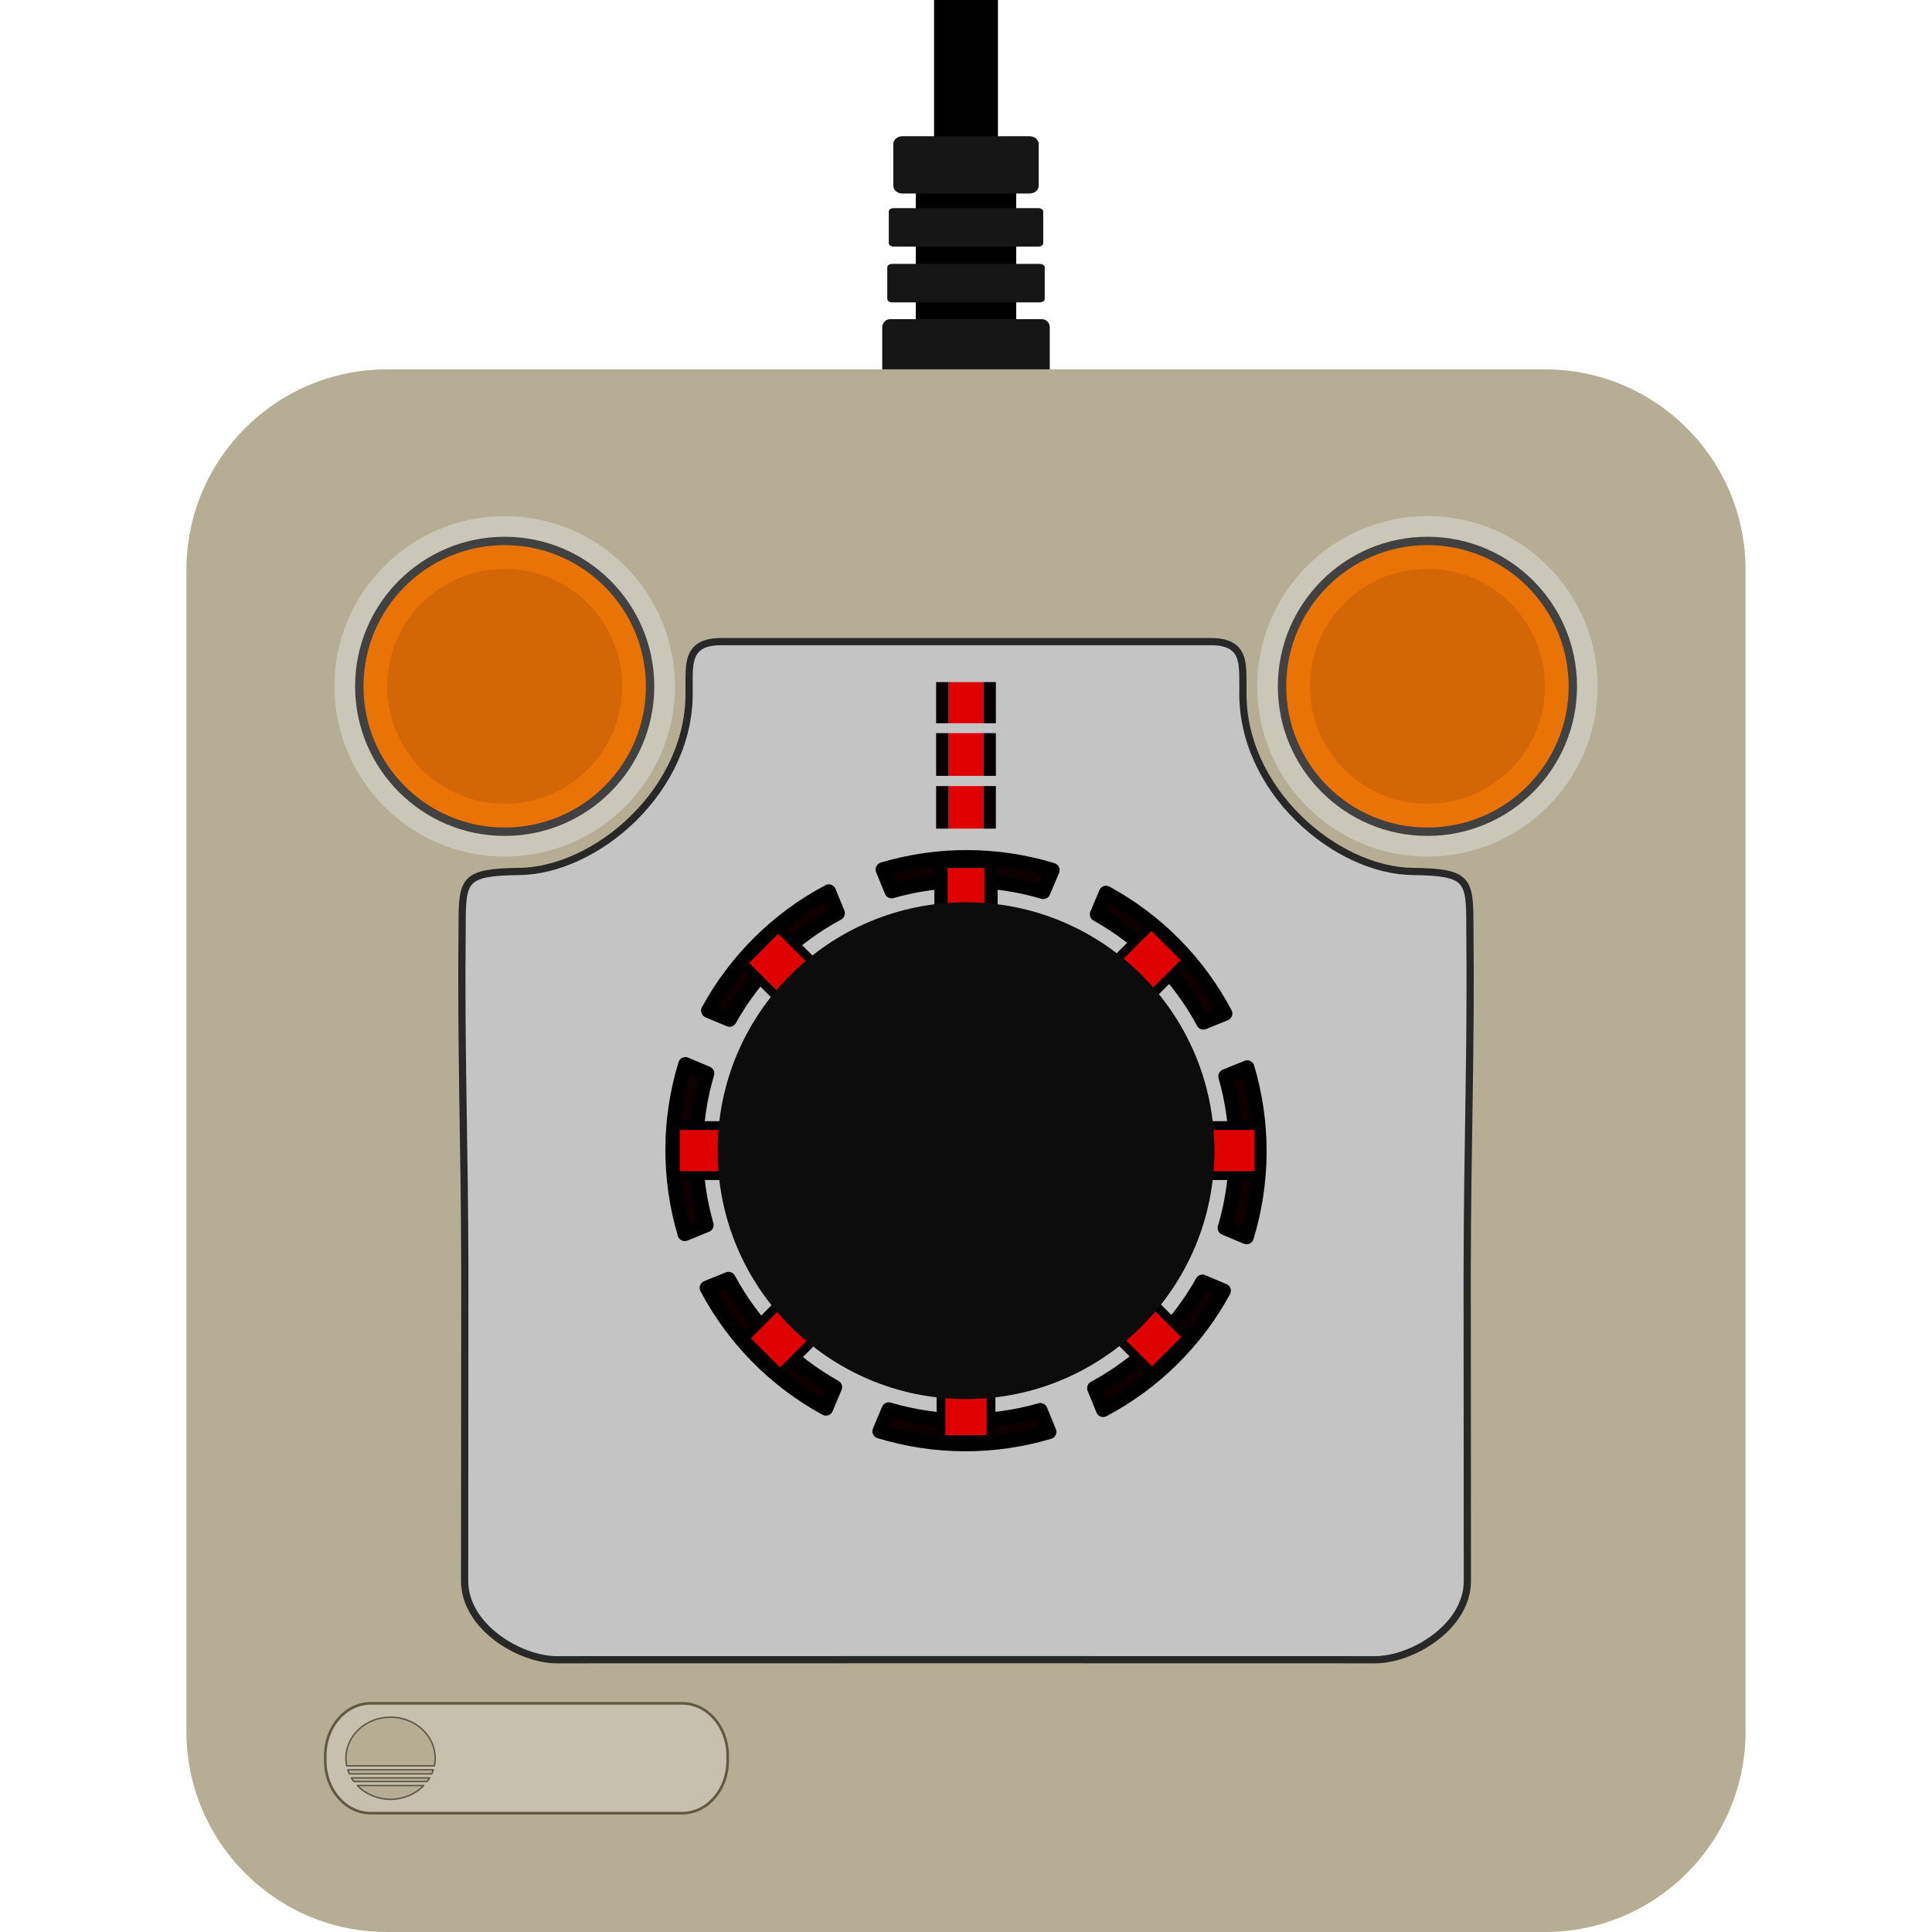
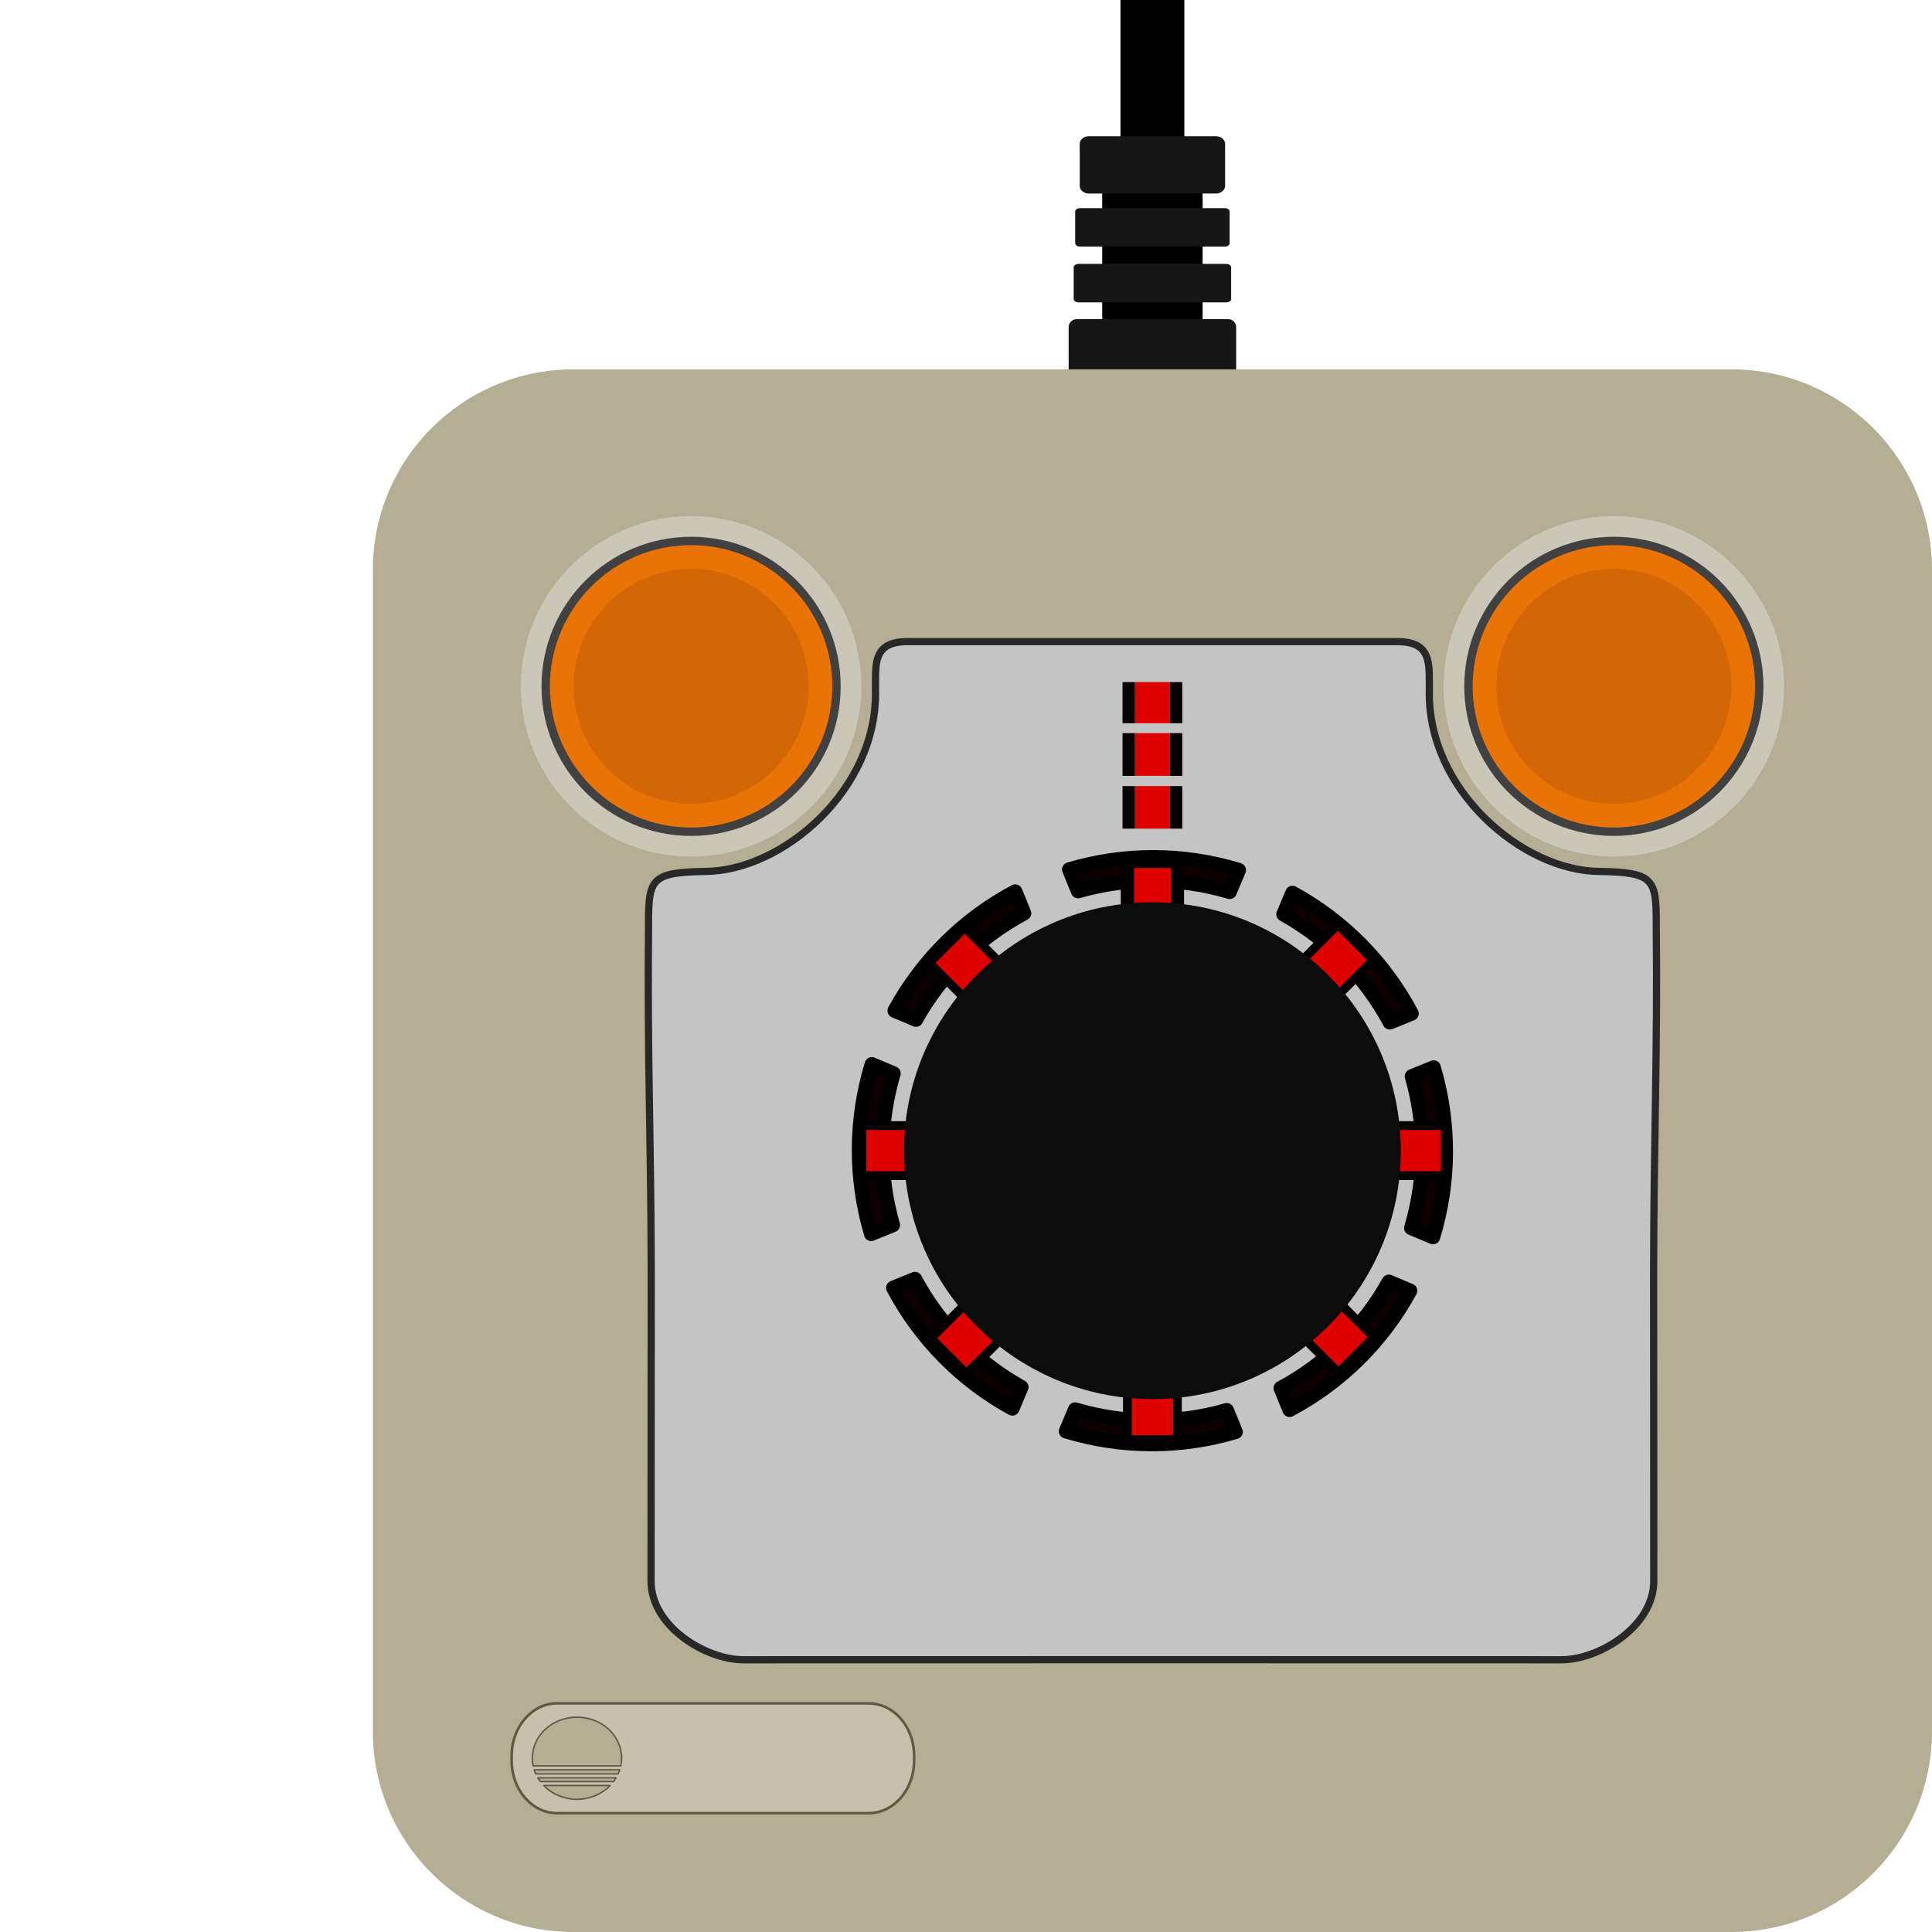
<svg xmlns="http://www.w3.org/2000/svg" version="1.1" id="Layer_1" x="0px" y="0px" viewBox="0 0 146 146" xml:space="preserve">
  <defs id="defs41" />
-   <g id="g4878">
+   <g id="g4878" transform="translate(14.08704)">
    <rect ry="0" rx="0" y="0" x="70.587" height="11.594" width="4.827" id="rect4932" style="opacity:1;vector-effect:none;fill:#000000;fill-opacity:1;stroke:none;stroke-width:0.145;stroke-linecap:butt;stroke-linejoin:round;stroke-miterlimit:4;stroke-dasharray:none;stroke-dashoffset:0;stroke-opacity:1;paint-order:normal" />
    <rect y="11.226" x="69.208" height="21.683" width="7.585" id="rect4880" style="opacity:1;vector-effect:none;fill:#000000;fill-opacity:1;stroke:none;stroke-width:0.43;stroke-linecap:butt;stroke-linejoin:round;stroke-miterlimit:4;stroke-dasharray:none;stroke-dashoffset:0;stroke-opacity:1;paint-order:normal" />
    <rect ry="0.254" rx="0.38" y="15.728" x="67.165" height="2.909" width="11.671" id="rect5083-1-0-8-5-3-0-0-9" style="opacity:1;vector-effect:none;fill:#161616;fill-opacity:1;stroke:none;stroke-width:0.378;stroke-linecap:butt;stroke-linejoin:round;stroke-miterlimit:4;stroke-dasharray:none;stroke-dashoffset:0;stroke-opacity:1;paint-order:normal" />
    <rect ry="0.606" rx="0.603" y="24.119" x="66.669" height="4.487" width="12.661" id="rect5083-1-0-8-5-3-0" style="opacity:1;vector-effect:none;fill:#161616;fill-opacity:1;stroke:none;stroke-width:0.489;stroke-linecap:butt;stroke-linejoin:round;stroke-miterlimit:4;stroke-dasharray:none;stroke-dashoffset:0;stroke-opacity:1;paint-order:normal" />
    <rect ry="0.254" rx="0.387" y="19.942" x="67.051" height="2.909" width="11.898" id="rect5083-1-0-8-5-3-0-0" style="opacity:1;vector-effect:none;fill:#161616;fill-opacity:1;stroke:none;stroke-width:0.382;stroke-linecap:butt;stroke-linejoin:round;stroke-miterlimit:4;stroke-dasharray:none;stroke-dashoffset:0;stroke-opacity:1;paint-order:normal" />
    <rect ry="0.584" rx="0.696" y="10.294" x="67.506" height="4.331" width="10.988" id="rect5083-1-0-8-5" style="opacity:1;vector-effect:none;fill:#161616;fill-opacity:1;stroke:none;stroke-width:0.448;stroke-linecap:butt;stroke-linejoin:round;stroke-miterlimit:4;stroke-dasharray:none;stroke-dashoffset:0;stroke-opacity:1;paint-order:normal" />
    <rect ry="0.402" rx="0.402" y="28.311" x="66.828" height="4.615" width="12.353" id="rect5083-1-0-8-5-3" style="opacity:1;vector-effect:none;fill:#333333;fill-opacity:1;stroke:none;stroke-width:0.49;stroke-linecap:butt;stroke-linejoin:round;stroke-miterlimit:4;stroke-dasharray:none;stroke-dashoffset:0;stroke-opacity:1;paint-order:normal" />
    <rect rx="15.161" ry="15.161" y="27.912" x="14.087" height="118.088" width="117.826" id="rect4978" style="opacity:1;vector-effect:none;fill:#b6ae94;fill-opacity:1;stroke:none;stroke-width:0.163;stroke-linecap:butt;stroke-linejoin:round;stroke-miterlimit:4;stroke-dasharray:none;stroke-dashoffset:0;stroke-opacity:1;paint-order:normal" />
    <g style="fill:#ea7306;fill-opacity:1;stroke:#414141;stroke-opacity:1" transform="matrix(0.7621945,0,0,0.7621945,16.11193,31.05805)" id="g8">
      <circle cx="28.9" cy="27.3" r="14.5" id="circle6" style="fill:#ea7306;fill-opacity:1;stroke:#414141;stroke-opacity:1" />
    </g>
    <path style="fill:#cbc7b8;fill-opacity:1;stroke-width:0.78" id="path30" d="m 51.003,51.866 c 0,7.094 -5.769,12.864 -12.864,12.864 -7.094,0 -12.864,-5.769 -12.864,-12.864 0,-7.094 5.769,-12.864 12.864,-12.864 7.094,0 12.864,5.769 12.864,12.864 z M 38.139,40.562 c -6.237,0 -11.304,5.067 -11.304,11.304 0,6.237 5.067,11.304 11.304,11.304 6.237,0 11.304,-5.067 11.304,-11.304 0,-6.237 -5.067,-11.304 -11.304,-11.304 z" />
    <path id="rect4815" d="m 54.634,48.488 c -2.834,-0.06 -2.529,1.746 -2.562,3.595 0.214,7.595 -7.049,13.748 -12.883,13.773 -4.135,0.059 -4.265,0.619 -4.265,4.015 -0.103,9.642 0.188,16.489 0.201,26.132 l -0.013,23.47 c 0,3.458 4.16,5.952 6.965,5.953 l 30.923,-0.006 30.923,0.006 c 2.805,-8e-4 6.965,-2.495 6.965,-5.953 l -0.013,-23.47 c 0.013,-9.643 0.304,-16.491 0.201,-26.132 0,-3.395 -0.13,-3.956 -4.265,-4.015 -5.834,-0.025 -13.098,-6.178 -12.883,-13.773 -0.034,-1.849 0.272,-3.655 -2.562,-3.595 H 76.131 69.869 Z" style="opacity:1;vector-effect:none;fill:#c4c4c4;fill-opacity:1;stroke:#282828;stroke-width:0.545;stroke-linecap:butt;stroke-linejoin:round;stroke-miterlimit:4;stroke-dasharray:none;stroke-dashoffset:0;stroke-opacity:1;paint-order:normal" />
    <g transform="matrix(0.8752687,0,0,0.8158191,10.75389,23.5526)" id="g5237-9-4">
      <path style="opacity:1;vector-effect:none;fill:#df0000;fill-opacity:1;stroke:none;stroke-width:0.518;stroke-linecap:butt;stroke-linejoin:round;stroke-miterlimit:4;stroke-dasharray:none;stroke-dashoffset:0;stroke-opacity:1;paint-order:normal" d="m 69.607,34.312 h 3.019 v 3.812 h -3.019 z" id="rect4778-9-2-6-22-8" />
      <path style="opacity:1;vector-effect:none;fill:#080000;fill-opacity:1;stroke:none;stroke-width:0.309;stroke-linecap:butt;stroke-linejoin:round;stroke-miterlimit:4;stroke-dasharray:none;stroke-dashoffset:0;stroke-opacity:1;paint-order:normal" d="m 68.537,34.312 h 1.07 v 3.812 h -1.07 z" id="rect4778-9-2-6-5-4-1" />
      <path style="opacity:1;vector-effect:none;fill:#080000;fill-opacity:1;stroke:none;stroke-width:0.309;stroke-linecap:butt;stroke-linejoin:round;stroke-miterlimit:4;stroke-dasharray:none;stroke-dashoffset:0;stroke-opacity:1;paint-order:normal" d="m 72.626,34.312 h 1.07 v 3.812 h -1.07 z" id="rect4778-9-2-6-5-8-77-2" />
    </g>
    <path id="path4796" d="m 79.518,65.75 a 22.187,22.187 0 0 0 -12.804,-0.044 l 0.667,1.636 a 20.439,20.439 0 0 1 11.457,0.054 l 0.691,-1.642 a 22.187,22.187 0 0 0 -0.011,-0.005 z m 4.065,1.731 -0.677,1.61 a 20.439,20.439 0 0 1 8.037,8.169 l 1.64,-0.669 A 22.187,22.187 0 0 0 83.583,67.481 Z m 10.668,13.19 -1.638,0.668 a 20.439,20.439 0 0 1 -0.05,11.456 l 1.64,0.69 a 22.187,22.187 0 0 0 0.048,-12.814 z M 62.633,67.375 a 22.187,22.187 0 0 0 -9.109,8.999 l 1.606,0.676 A 20.439,20.439 0 0 1 63.302,69.013 Z m -10.837,13.054 a 22.187,22.187 0 0 0 -0.048,12.814 l 1.636,-0.667 a 20.439,20.439 0 0 1 0.05,-11.457 z m 39.072,16.436 a 20.439,20.439 0 0 1 -8.17,8.037 l 0.667,1.636 a 22.187,22.187 0 0 0 9.108,-8.998 z M 55.055,96.656 53.417,97.323 a 22.187,22.187 0 0 0 9,9.111 l 0.677,-1.609 a 20.439,20.439 0 0 1 -8.039,-8.168 z m 23.564,9.915 a 20.439,20.439 0 0 1 -11.457,-0.054 l -0.691,1.642 a 22.187,22.187 0 0 0 12.815,0.046 z" style="opacity:1;vector-effect:none;fill:#0e0000;fill-opacity:1;stroke:#000000;stroke-width:1.09;stroke-linecap:butt;stroke-linejoin:round;stroke-miterlimit:4;stroke-dasharray:none;stroke-dashoffset:0;stroke-opacity:1;paint-order:normal" />
    <rect transform="rotate(135)" y="-134.902" x="8.004" height="4.979" width="3.782" id="rect4778-9-2-3-0-4-0-5-9" style="opacity:1;vector-effect:none;fill:#df0000;fill-opacity:1;stroke:#010101;stroke-width:0.663;stroke-linecap:butt;stroke-linejoin:round;stroke-miterlimit:4;stroke-dasharray:none;stroke-dashoffset:0;stroke-opacity:1;paint-order:normal" />
    <rect transform="rotate(45)" y="-12.115" x="110.94" height="4.979" width="3.782" id="rect4778-9-2-3-0-4" style="opacity:1;vector-effect:none;fill:#df0000;fill-opacity:1;stroke:#010101;stroke-width:0.663;stroke-linecap:butt;stroke-linejoin:round;stroke-miterlimit:4;stroke-dasharray:none;stroke-dashoffset:0;stroke-opacity:1;paint-order:normal" />
    <rect transform="rotate(-90)" y="51.035" x="-88.842" height="4.979" width="3.782" id="rect4778-9-2" style="opacity:1;vector-effect:none;fill:#df0000;fill-opacity:1;stroke:#010101;stroke-width:0.663;stroke-linecap:butt;stroke-linejoin:round;stroke-miterlimit:4;stroke-dasharray:none;stroke-dashoffset:0;stroke-opacity:1;paint-order:normal" />
    <rect transform="rotate(-90)" y="90.156" x="-88.842" height="4.979" width="3.782" id="rect4778-9-2-3" style="opacity:1;vector-effect:none;fill:#df0000;fill-opacity:1;stroke:#010101;stroke-width:0.663;stroke-linecap:butt;stroke-linejoin:round;stroke-miterlimit:4;stroke-dasharray:none;stroke-dashoffset:0;stroke-opacity:1;paint-order:normal" />
    <rect transform="rotate(45)" y="26.745" x="111.302" height="4.979" width="3.782" id="rect4778-9-2-3-0-4-0" style="opacity:1;vector-effect:none;fill:#df0000;fill-opacity:1;stroke:#010101;stroke-width:0.663;stroke-linecap:butt;stroke-linejoin:round;stroke-miterlimit:4;stroke-dasharray:none;stroke-dashoffset:0;stroke-opacity:1;paint-order:normal" />
    <rect transform="rotate(135)" y="-96.132" x="7.974" height="4.979" width="3.782" id="rect4778-9-2-3-0-4-0-5" style="opacity:1;vector-effect:none;fill:#df0000;fill-opacity:1;stroke:#010101;stroke-width:0.663;stroke-linecap:butt;stroke-linejoin:round;stroke-miterlimit:4;stroke-dasharray:none;stroke-dashoffset:0;stroke-opacity:1;paint-order:normal" />
    <rect rx="3.441" ry="3.957" y="128.72" x="24.579" height="8.299" width="30.412" id="rect5077" style="opacity:1;vector-effect:none;fill:#c6c0ac;fill-opacity:1;stroke:#615a42;stroke-width:0.2;stroke-linecap:butt;stroke-linejoin:round;stroke-miterlimit:4;stroke-dasharray:none;stroke-dashoffset:0;stroke-opacity:1;paint-order:normal" />
    <g transform="matrix(0.8752687,0,0,0.8437614,10.75389,30.45203)" id="g5237">
      <path style="opacity:1;vector-effect:none;fill:#df0000;fill-opacity:1;stroke:none;stroke-width:0.518;stroke-linecap:butt;stroke-linejoin:round;stroke-miterlimit:4;stroke-dasharray:none;stroke-dashoffset:0;stroke-opacity:1;paint-order:normal" d="m 69.607,34.312 h 3.019 v 3.812 h -3.019 z" id="rect4778-9-2-6" />
      <path style="opacity:1;vector-effect:none;fill:#080000;fill-opacity:1;stroke:none;stroke-width:0.309;stroke-linecap:butt;stroke-linejoin:round;stroke-miterlimit:4;stroke-dasharray:none;stroke-dashoffset:0;stroke-opacity:1;paint-order:normal" d="m 68.537,34.312 h 1.07 v 3.812 h -1.07 z" id="rect4778-9-2-6-5" />
      <path style="opacity:1;vector-effect:none;fill:#080000;fill-opacity:1;stroke:none;stroke-width:0.309;stroke-linecap:butt;stroke-linejoin:round;stroke-miterlimit:4;stroke-dasharray:none;stroke-dashoffset:0;stroke-opacity:1;paint-order:normal" d="m 72.626,34.312 h 1.07 v 3.812 h -1.07 z" id="rect4778-9-2-6-5-8" />
    </g>
    <g transform="matrix(0.8752687,0,0,0.8465639,10.75389,26.35572)" id="g5237-9">
      <path style="opacity:1;vector-effect:none;fill:#df0000;fill-opacity:1;stroke:none;stroke-width:0.518;stroke-linecap:butt;stroke-linejoin:round;stroke-miterlimit:4;stroke-dasharray:none;stroke-dashoffset:0;stroke-opacity:1;paint-order:normal" d="m 69.607,34.312 h 3.019 v 3.812 h -3.019 z" id="rect4778-9-2-6-22" />
      <path style="opacity:1;vector-effect:none;fill:#080000;fill-opacity:1;stroke:none;stroke-width:0.309;stroke-linecap:butt;stroke-linejoin:round;stroke-miterlimit:4;stroke-dasharray:none;stroke-dashoffset:0;stroke-opacity:1;paint-order:normal" d="m 68.537,34.312 h 1.07 v 3.812 h -1.07 z" id="rect4778-9-2-6-5-4" />
      <path style="opacity:1;vector-effect:none;fill:#080000;fill-opacity:1;stroke:none;stroke-width:0.309;stroke-linecap:butt;stroke-linejoin:round;stroke-miterlimit:4;stroke-dasharray:none;stroke-dashoffset:0;stroke-opacity:1;paint-order:normal" d="m 72.626,34.312 h 1.07 v 3.812 h -1.07 z" id="rect4778-9-2-6-5-8-77" />
    </g>
    <g style="fill:#ea7306;fill-opacity:1;stroke:#414141;stroke-opacity:1" transform="matrix(0.7621945,0,0,0.7621945,85.84297,31.05805)" id="g8-6">
      <circle cx="28.9" cy="27.3" r="14.5" id="circle6-9" style="fill:#ea7306;fill-opacity:1;stroke:#414141;stroke-opacity:1" />
    </g>
    <path style="fill:#cbc7b8;fill-opacity:1;stroke-width:0.78" id="path30-3" d="m 120.734,51.866 c 0,7.094 -5.769,12.864 -12.864,12.864 -7.094,0 -12.864,-5.769 -12.864,-12.864 0,-7.094 5.769,-12.864 12.864,-12.864 7.094,0 12.864,5.769 12.864,12.864 z M 107.87,40.562 c -6.237,0 -11.304,5.067 -11.304,11.304 0,6.237 5.067,11.304 11.304,11.304 6.237,0 11.304,-5.067 11.304,-11.304 0,-6.237 -5.067,-11.304 -11.304,-11.304 z" />
    <g style="fill:#d36705;fill-opacity:1;stroke:none;stroke-opacity:1" transform="matrix(0.6123803,0,0,0.6123803,20.44156,35.14798)" id="g8-69">
      <circle cx="28.9" cy="27.3" r="14.5" id="circle6-2" style="fill:#d36705;fill-opacity:1;stroke:none;stroke-opacity:1" />
    </g>
    <g style="fill:#d36705;fill-opacity:1;stroke:none;stroke-opacity:1" transform="matrix(0.6123803,0,0,0.6123803,90.17261,35.14798)" id="g8-69-2">
      <circle cx="28.9" cy="27.3" r="14.5" id="circle6-2-4" style="fill:#d36705;fill-opacity:1;stroke:none;stroke-opacity:1" />
    </g>
    <path id="path4991" d="m 29.514,129.765 a 3.373,3.104 0 0 0 -3.374,3.104 3.373,3.104 0 0 0 0.062,0.574 h 6.623 a 3.373,3.104 0 0 0 0.062,-0.574 3.373,3.104 0 0 0 -3.372,-3.104 z m -3.234,3.98 a 3.373,3.104 0 0 0 0.118,0.306 h 6.229 a 3.373,3.104 0 0 0 0.12,-0.306 z m 0.276,0.608 a 3.373,3.104 0 0 0 0.186,0.276 h 5.541 a 3.373,3.104 0 0 0 0.188,-0.276 z m 0.446,0.578 a 3.373,3.104 0 0 0 2.513,1.043 3.373,3.104 0 0 0 2.509,-1.043 z" style="opacity:1;vector-effect:none;fill:#b6ae93;fill-opacity:1;stroke:#5c5747;stroke-width:0.11;stroke-linecap:butt;stroke-linejoin:round;stroke-miterlimit:4;stroke-dasharray:none;stroke-dashoffset:0;stroke-opacity:0.987;paint-order:normal" />
    <rect y="65.093" x="71.109" height="4.979" width="3.782" id="rect4778-9-2-3-0" style="opacity:1;vector-effect:none;fill:#df0000;fill-opacity:1;stroke:#010101;stroke-width:1;stroke-linecap:butt;stroke-linejoin:round;stroke-miterlimit:4;stroke-dasharray:none;stroke-dashoffset:0;stroke-opacity:1;paint-order:normal" />
    <rect y="103.808" x="71.109" height="4.979" width="3.782" id="rect4778-9-2-8" style="opacity:1;vector-effect:none;fill:#df0000;fill-opacity:1;stroke:#010101;stroke-width:0.663;stroke-linecap:butt;stroke-linejoin:round;stroke-miterlimit:4;stroke-dasharray:none;stroke-dashoffset:0;stroke-opacity:1;paint-order:normal" />
    <circle r="18.771" cx="73" cy="86.956" id="circle34" style="opacity:1;fill:#0c0c0c;fill-opacity:1;stroke-width:0.442" />
  </g>
</svg>
